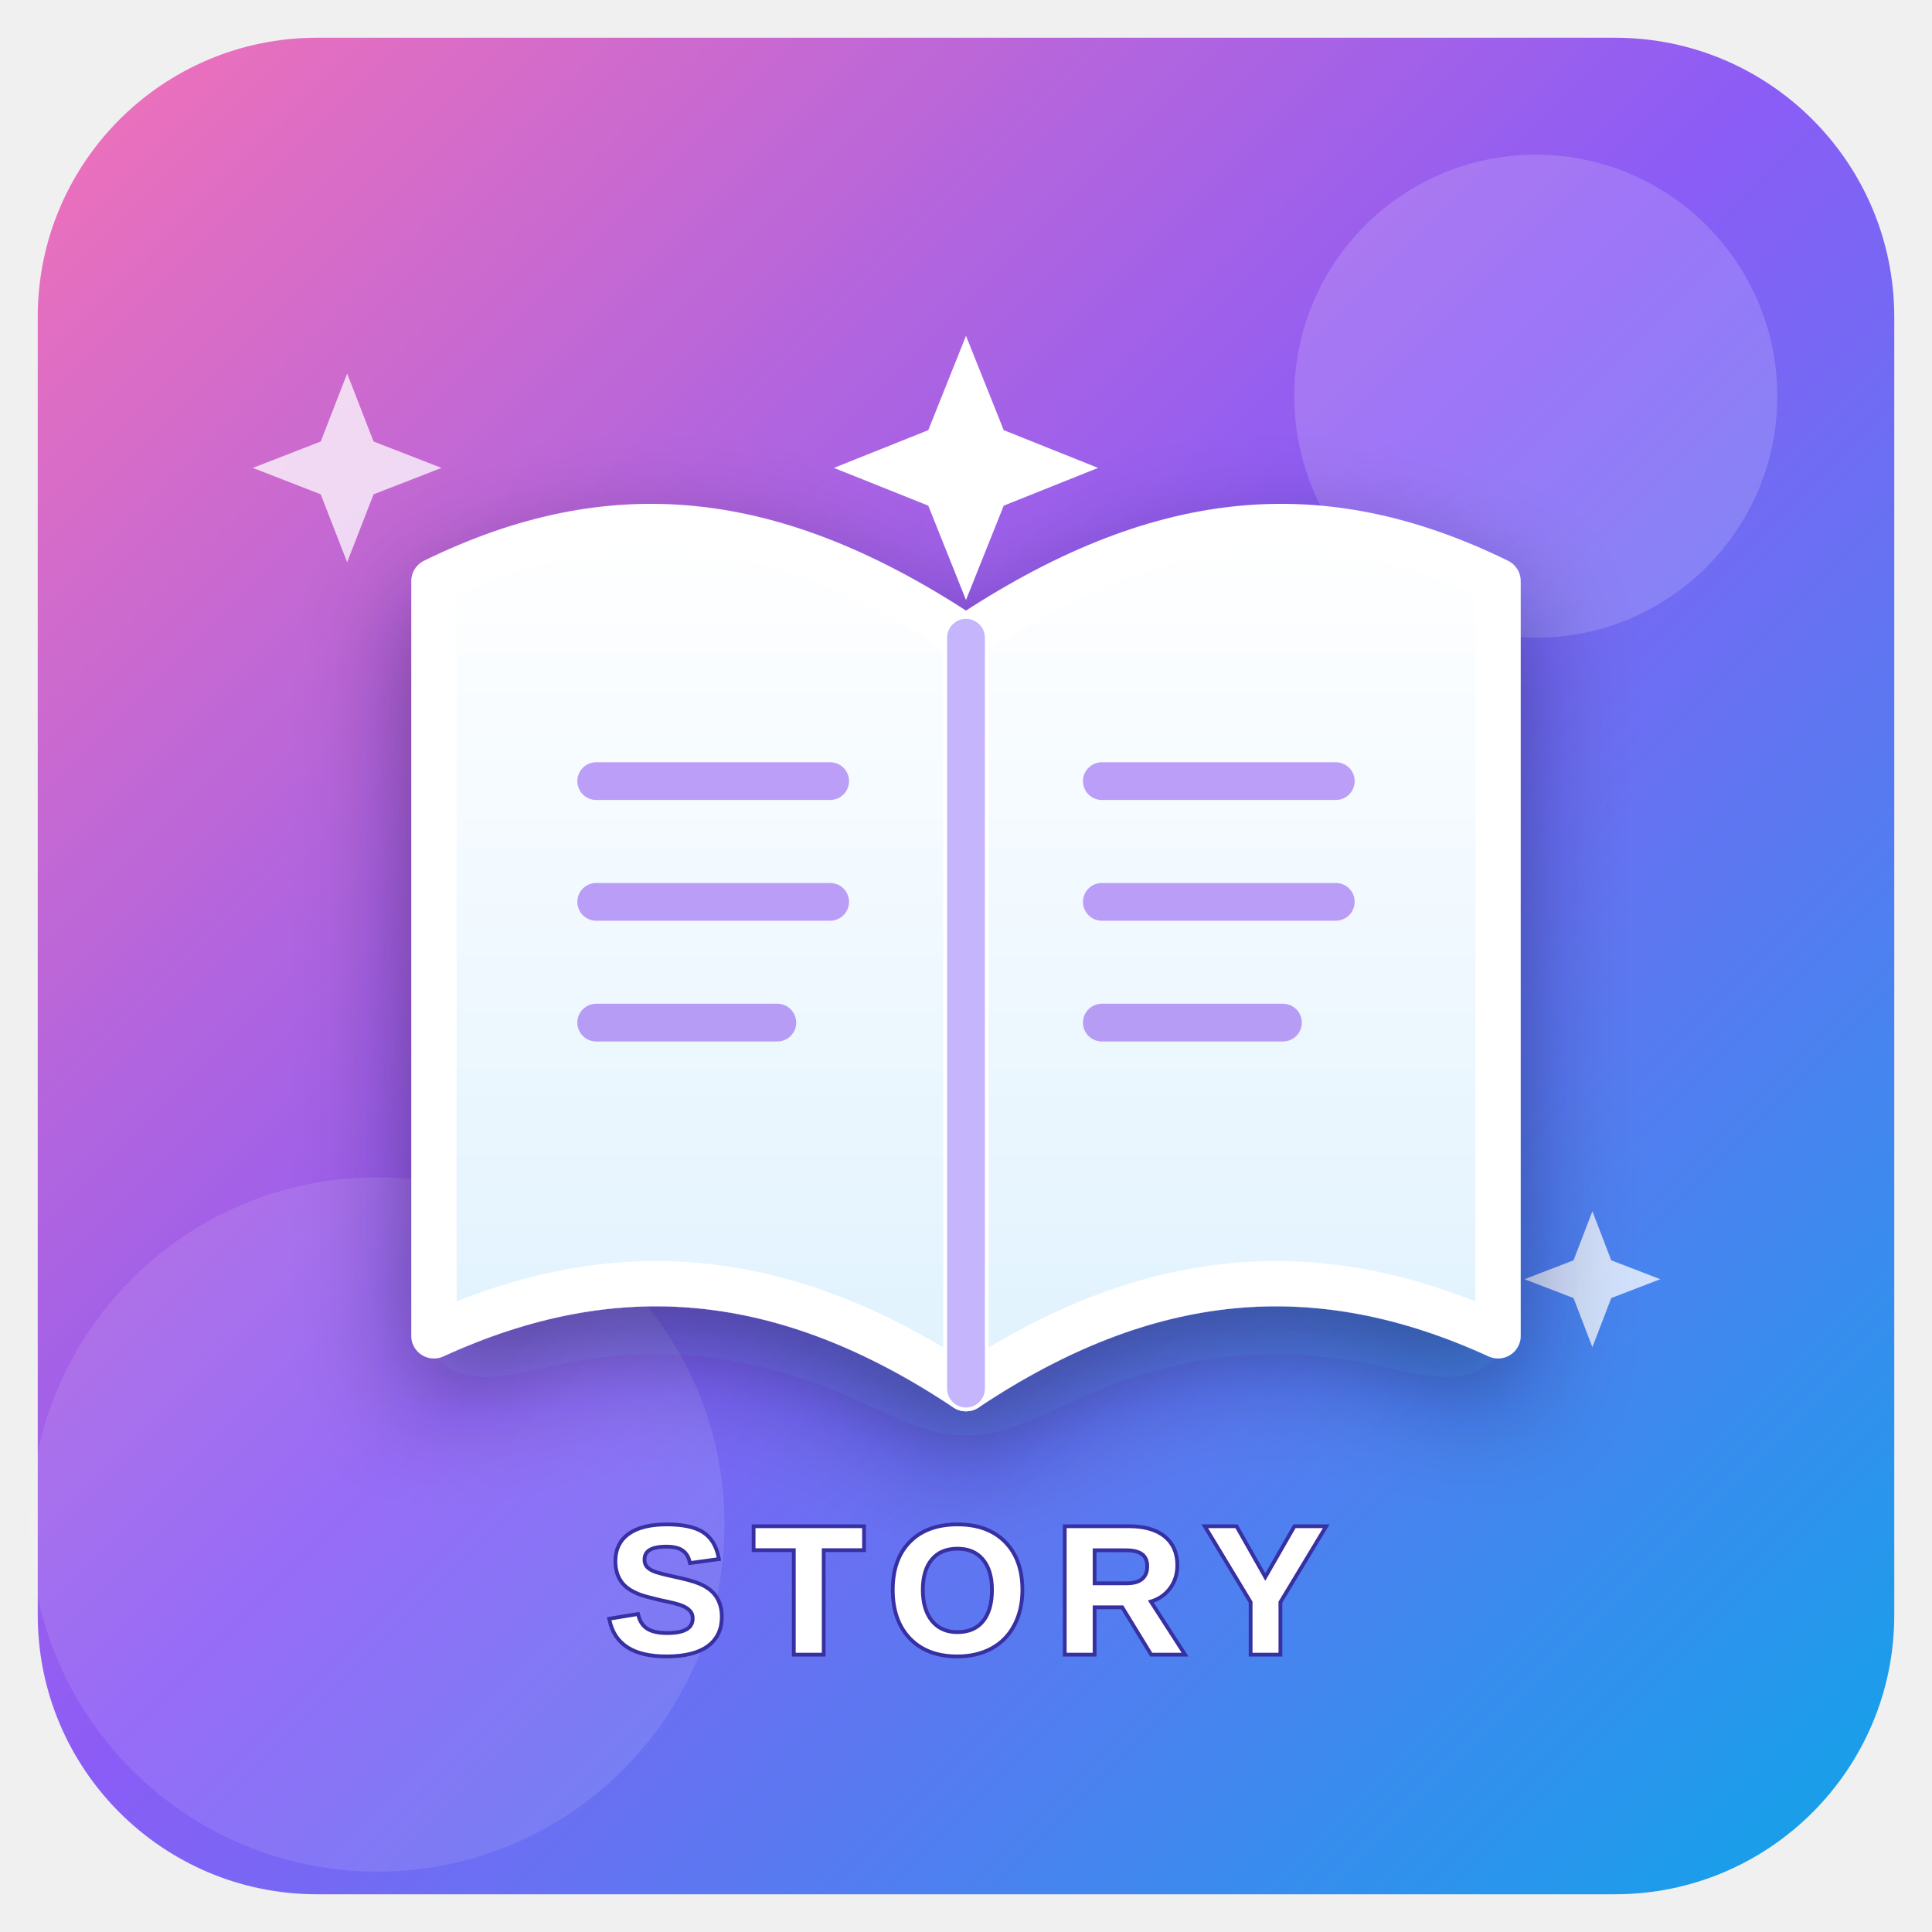
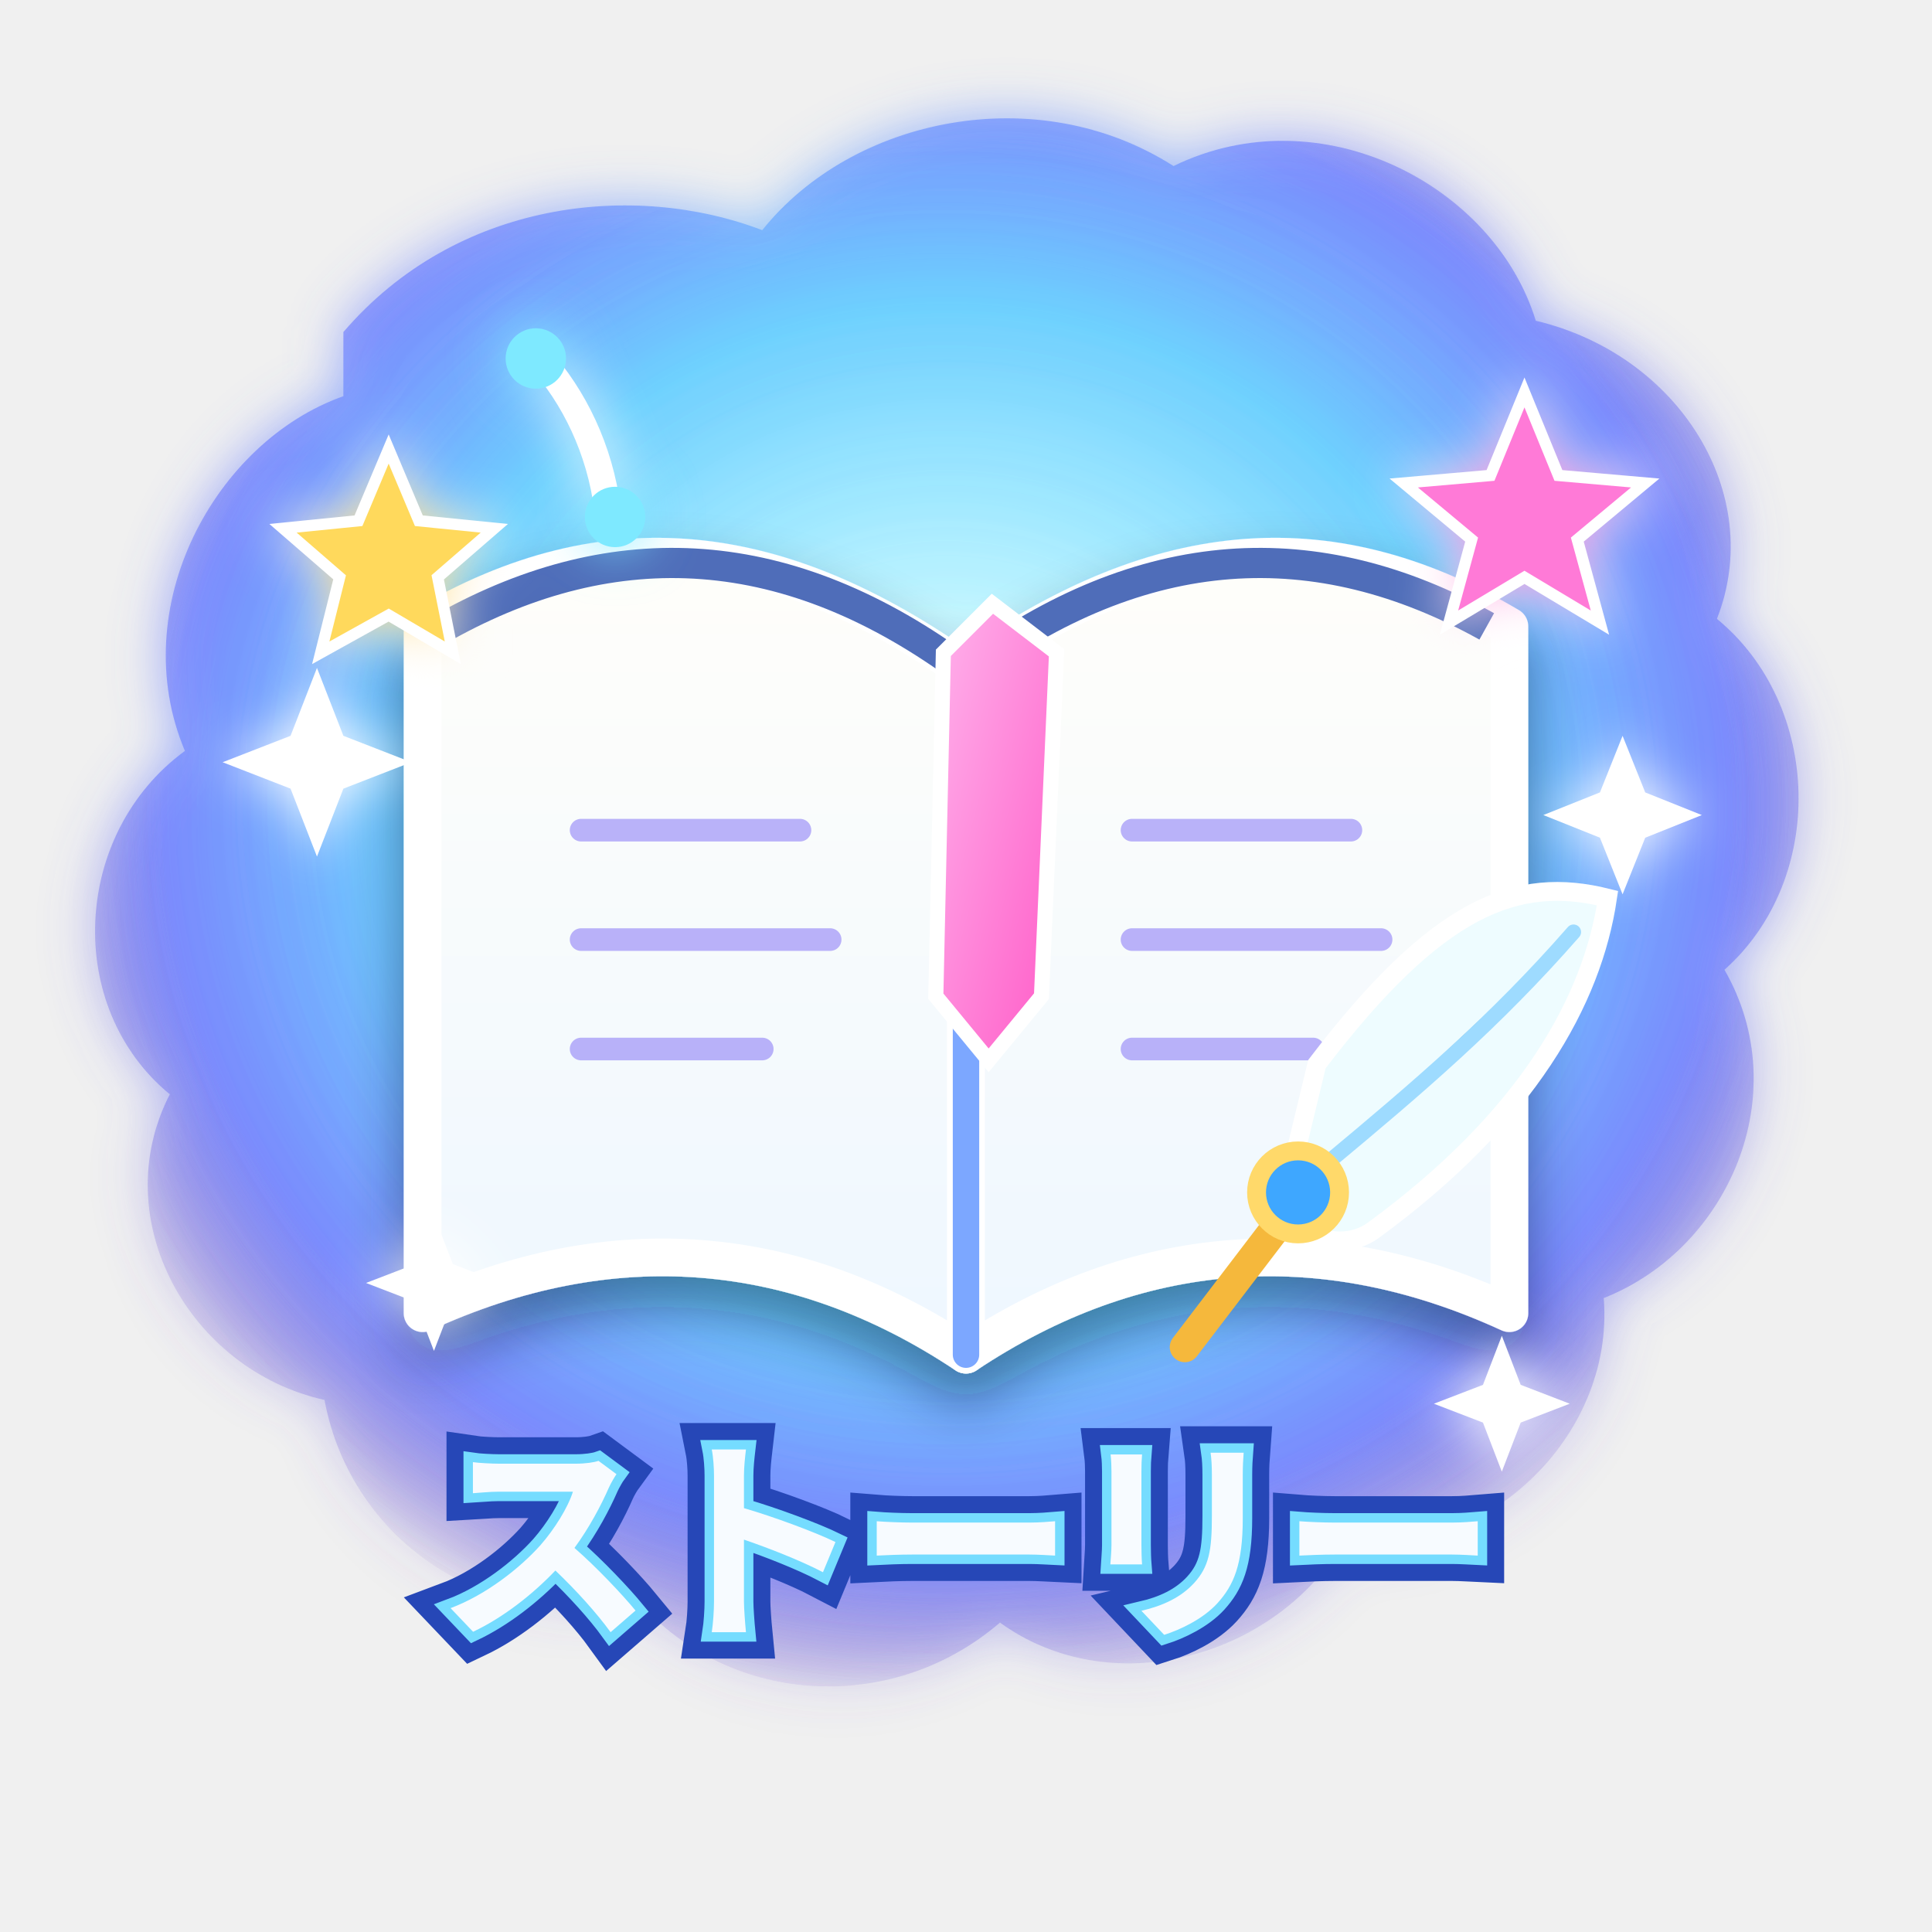
<svg xmlns="http://www.w3.org/2000/svg" viewBox="0 0 512 512" role="img" aria-label="ストーリー">
  <defs>
-     <linearGradient id="bg" x1="0" y1="0" x2="1" y2="1">
-       <stop offset="0" stop-color="#f472b6" />
-       <stop offset=".48" stop-color="#8b5cf6" />
-       <stop offset="1" stop-color="#0ea5e9" />
+     <radialGradient id="aura" cx="50%" cy="44%" r="58%">
+       <stop offset="0" stop-color="#ffffff" stop-opacity=".98" />
+       <stop offset=".24" stop-color="#b9f3ff" stop-opacity=".96" />
+       <stop offset=".55" stop-color="#68cfff" stop-opacity=".88" />
+       <stop offset=".8" stop-color="#6b7cff" stop-opacity=".72" />
+       <stop offset="1" stop-color="#6b46c1" stop-opacity="0" />
+     </radialGradient>
+     <linearGradient id="page" x1="0" y1="0" x2="0" y2="1">
+       <stop offset="0" stop-color="#fffefa" />
+       <stop offset="1" stop-color="#eef7ff" />
    </linearGradient>
-     <linearGradient id="book" x1="0" y1="0" x2="0" y2="1">
-       <stop offset="0" stop-color="#ffffff" />
-       <stop offset="1" stop-color="#e0f2fe" />
+     <linearGradient id="blue" x1="0" y1="0" x2="1" y2="1">
+       <stop offset="0" stop-color="#7cecff" />
+       <stop offset=".5" stop-color="#3d8cff" />
+       <stop offset="1" stop-color="#6a55ff" />
    </linearGradient>
-     <filter id="shadow" x="-30%" y="-30%" width="160%" height="160%">
-       <feDropShadow dx="0" dy="12" stdDeviation="14" flood-color="#0f172a" flood-opacity=".42" />
+     <linearGradient id="pink" x1="0" y1="0" x2="1" y2="1">
+       <stop offset="0" stop-color="#ffb3ec" />
+       <stop offset="1" stop-color="#ff5bc7" />
+     </linearGradient>
+     <filter id="glow" x="-40%" y="-40%" width="180%" height="180%">
+       <feGaussianBlur stdDeviation="7" result="b" />
+       <feMerge>
+         <feMergeNode in="b" />
+         <feMergeNode in="SourceGraphic" />
+       </feMerge>
+     </filter>
+     <filter id="shadow" x="-40%" y="-40%" width="180%" height="180%">
+       <feDropShadow dx="0" dy="8" stdDeviation="7" flood-color="#0a1540" flood-opacity=".45" />
    </filter>
  </defs>
-   <rect x="10" y="10" width="492" height="492" rx="74" fill="url(#bg)" />
-   <circle cx="407" cy="105" r="64" fill="#fff" opacity=".16" />
-   <circle cx="100" cy="404" r="92" fill="#fff" opacity=".10" />
-   <g opacity=".75" fill="#fff">
-     <path d="M92 99l7 18 18 7-18 7-7 18-7-18-18-7 18-7z" />
-     <path d="M422 321l5 13 13 5-13 5-5 13-5-13-13-5 13-5z" />
-     <circle cx="394" cy="166" r="5" />
-     <circle cx="137" cy="170" r="4" />
+   <g filter="url(#glow)">
+     <path d="M91 88c30-35 77-40 111-27 24-30 73-40 109-17 39-19 85 5 96 41 38 9 61 46 48 79 28 23 29 69 2 93 19 33 1 74-32 87 3 37-32 70-69 65-19 31-62 42-91 21-29 25-73 22-97-7-37 11-75-14-82-52-36-8-58-48-41-81-28-23-26-69 4-91-16-38 8-82 42-94z" fill="url(#aura)" opacity=".9" />
  </g>
  <g filter="url(#shadow)">
-     <path d="M115 154c47-23 90-19 141 15v199c-48-32-93-36-141-14z" fill="url(#book)" stroke="#fff" stroke-width="12" stroke-linejoin="round" />
-     <path d="M397 154c-47-23-90-19-141 15v199c48-32 93-36 141-14z" fill="url(#book)" stroke="#fff" stroke-width="12" stroke-linejoin="round" />
-     <path d="M256 169v199" stroke="#c4b5fd" stroke-width="10" stroke-linecap="round" />
-     <path d="M158 207h62M158 239h62M158 271h48M292 207h62M292 239h62M292 271h48" stroke="#7c3aed" stroke-opacity=".48" stroke-width="10" stroke-linecap="round" />
+     <path d="M112 166c49-29 95-23 144 12v181c-45-30-94-34-144-11z" fill="url(#page)" stroke="#ffffff" stroke-width="10" stroke-linejoin="round" />
+     <path d="M400 166c-49-29-95-23-144 12v181c45-30 94-34 144-11z" fill="url(#page)" stroke="#ffffff" stroke-width="10" stroke-linejoin="round" />
+     <path d="M256 178v181" stroke="#7ba7ff" stroke-width="7" stroke-linecap="round" />
+     <path d="M118 166c45-25 91-23 138 12" fill="none" stroke="#2448a8" stroke-width="8" opacity=".8" />
+     <path d="M394 166c-45-25-91-23-138 12" fill="none" stroke="#2448a8" stroke-width="8" opacity=".8" />
  </g>
-   <path d="M256 89l10 25 25 10-25 10-10 25-10-25-25-10 25-10z" fill="#fff" />
-   <text x="256" y="438" text-anchor="middle" font-family="Arial, Helvetica, sans-serif" font-weight="900" font-size="48" letter-spacing="7" fill="#fff" stroke="#3730a3" stroke-width="2" paint-order="stroke">STORY</text>
+   <g opacity=".58" stroke="#8b7cf6" stroke-width="6" stroke-linecap="round">
+     <path d="M154 220h58" />
+     <path d="M154 249h66" />
+     <path d="M154 278h48" />
+     <path d="M300 220h58" />
+     <path d="M300 249h66" />
+     <path d="M300 278h48" />
+   </g>
+   <path d="M263 160l17 13-4 91-14 17-14-17 2-91z" fill="url(#pink)" stroke="#ffffff" stroke-width="4" />
+   <path d="M349 282c32-42 53-50 77-44-4 27-21 58-62 88-11 8-28-2-22-15z" fill="#eefcff" stroke="#ffffff" stroke-width="5" />
+   <path d="M352 308c24-20 44-37 65-61" stroke="#9edbff" stroke-width="4" stroke-linecap="round" />
+   <path d="M343 319l-29 38" stroke="#f5b83c" stroke-width="8" stroke-linecap="round" />
+   <circle cx="344" cy="316" r="11" fill="#3ea7ff" stroke="#ffd96a" stroke-width="5" />
+   <g fill="#fff" filter="url(#glow)">
+     <path d="M84 177l7 18 18 7-18 7-7 18-7-18-18-7 18-7z" />
+     <path d="M430 195l6 15 15 6-15 6-6 15-6-15-15-6 15-6z" />
+     <path d="M115 322l5 13 13 5-13 5-5 13-5-13-13-5 13-5z" />
+     <path d="M398 354l5 13 13 5-13 5-5 13-5-13-13-5 13-5z" />
+   </g>
+   <g filter="url(#glow)">
+     <path d="M103 119l8 19 20 2-15 13 4 20-17-10-18 10 5-20-15-13 20-2z" fill="#ffd95c" stroke="#fff" stroke-width="3" />
+     <path d="M404 104l9 22 23 2-18 15 6 22-20-12-20 12 6-22-18-15 23-2z" fill="#ff7ad7" stroke="#fff" stroke-width="3" />
+     <path d="M143 95c9 10 16 24 18 40" fill="none" stroke="#ffffff" stroke-width="7" stroke-linecap="round" />
+     <circle cx="142" cy="95" r="8" fill="#7ee9ff" />
+     <circle cx="163" cy="137" r="8" fill="#7ee9ff" />
+   </g>
+   <text x="256" y="430" text-anchor="middle" font-family="'Hiragino Maru Gothic ProN','Yu Gothic',sans-serif" font-weight="900" font-size="58" letter-spacing="-2" fill="#f7fbff" stroke="#2647b7" stroke-width="14" paint-order="stroke">ストーリー</text>
+   <text x="256" y="430" text-anchor="middle" font-family="'Hiragino Maru Gothic ProN','Yu Gothic',sans-serif" font-weight="900" font-size="58" letter-spacing="-2" fill="#f7fbff" stroke="#75dcff" stroke-width="5" paint-order="stroke">ストーリー</text>
</svg>
